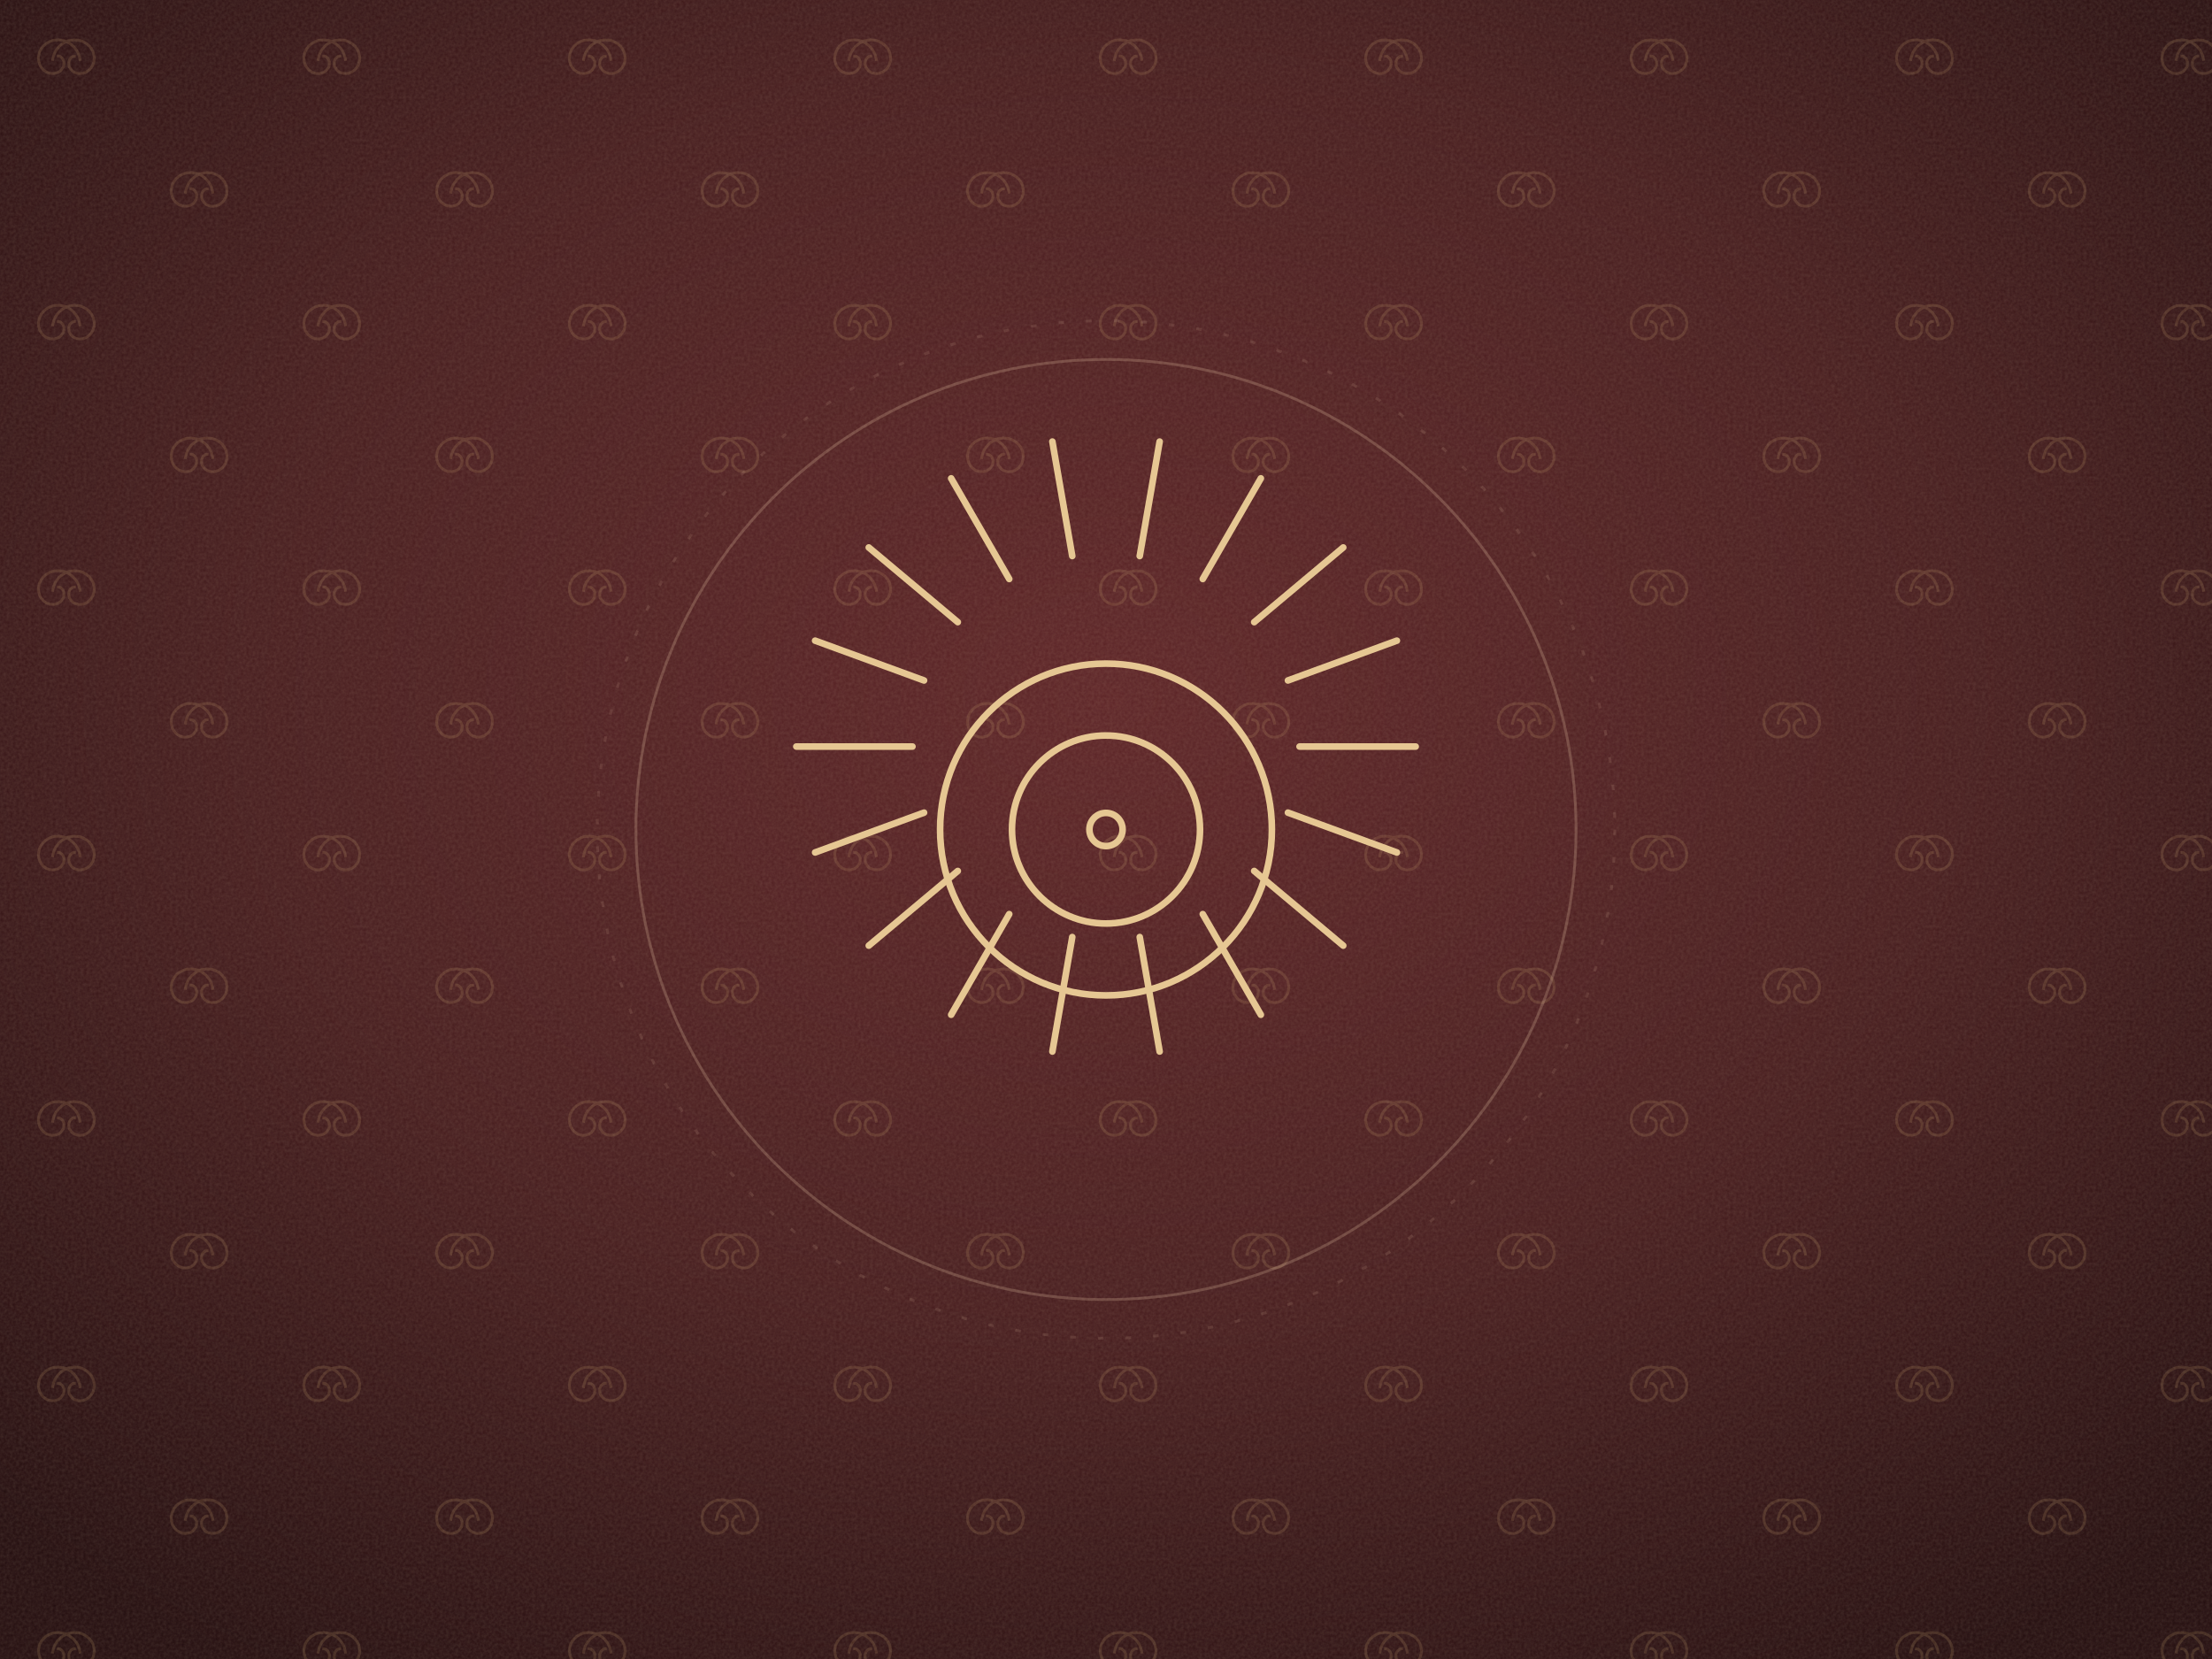
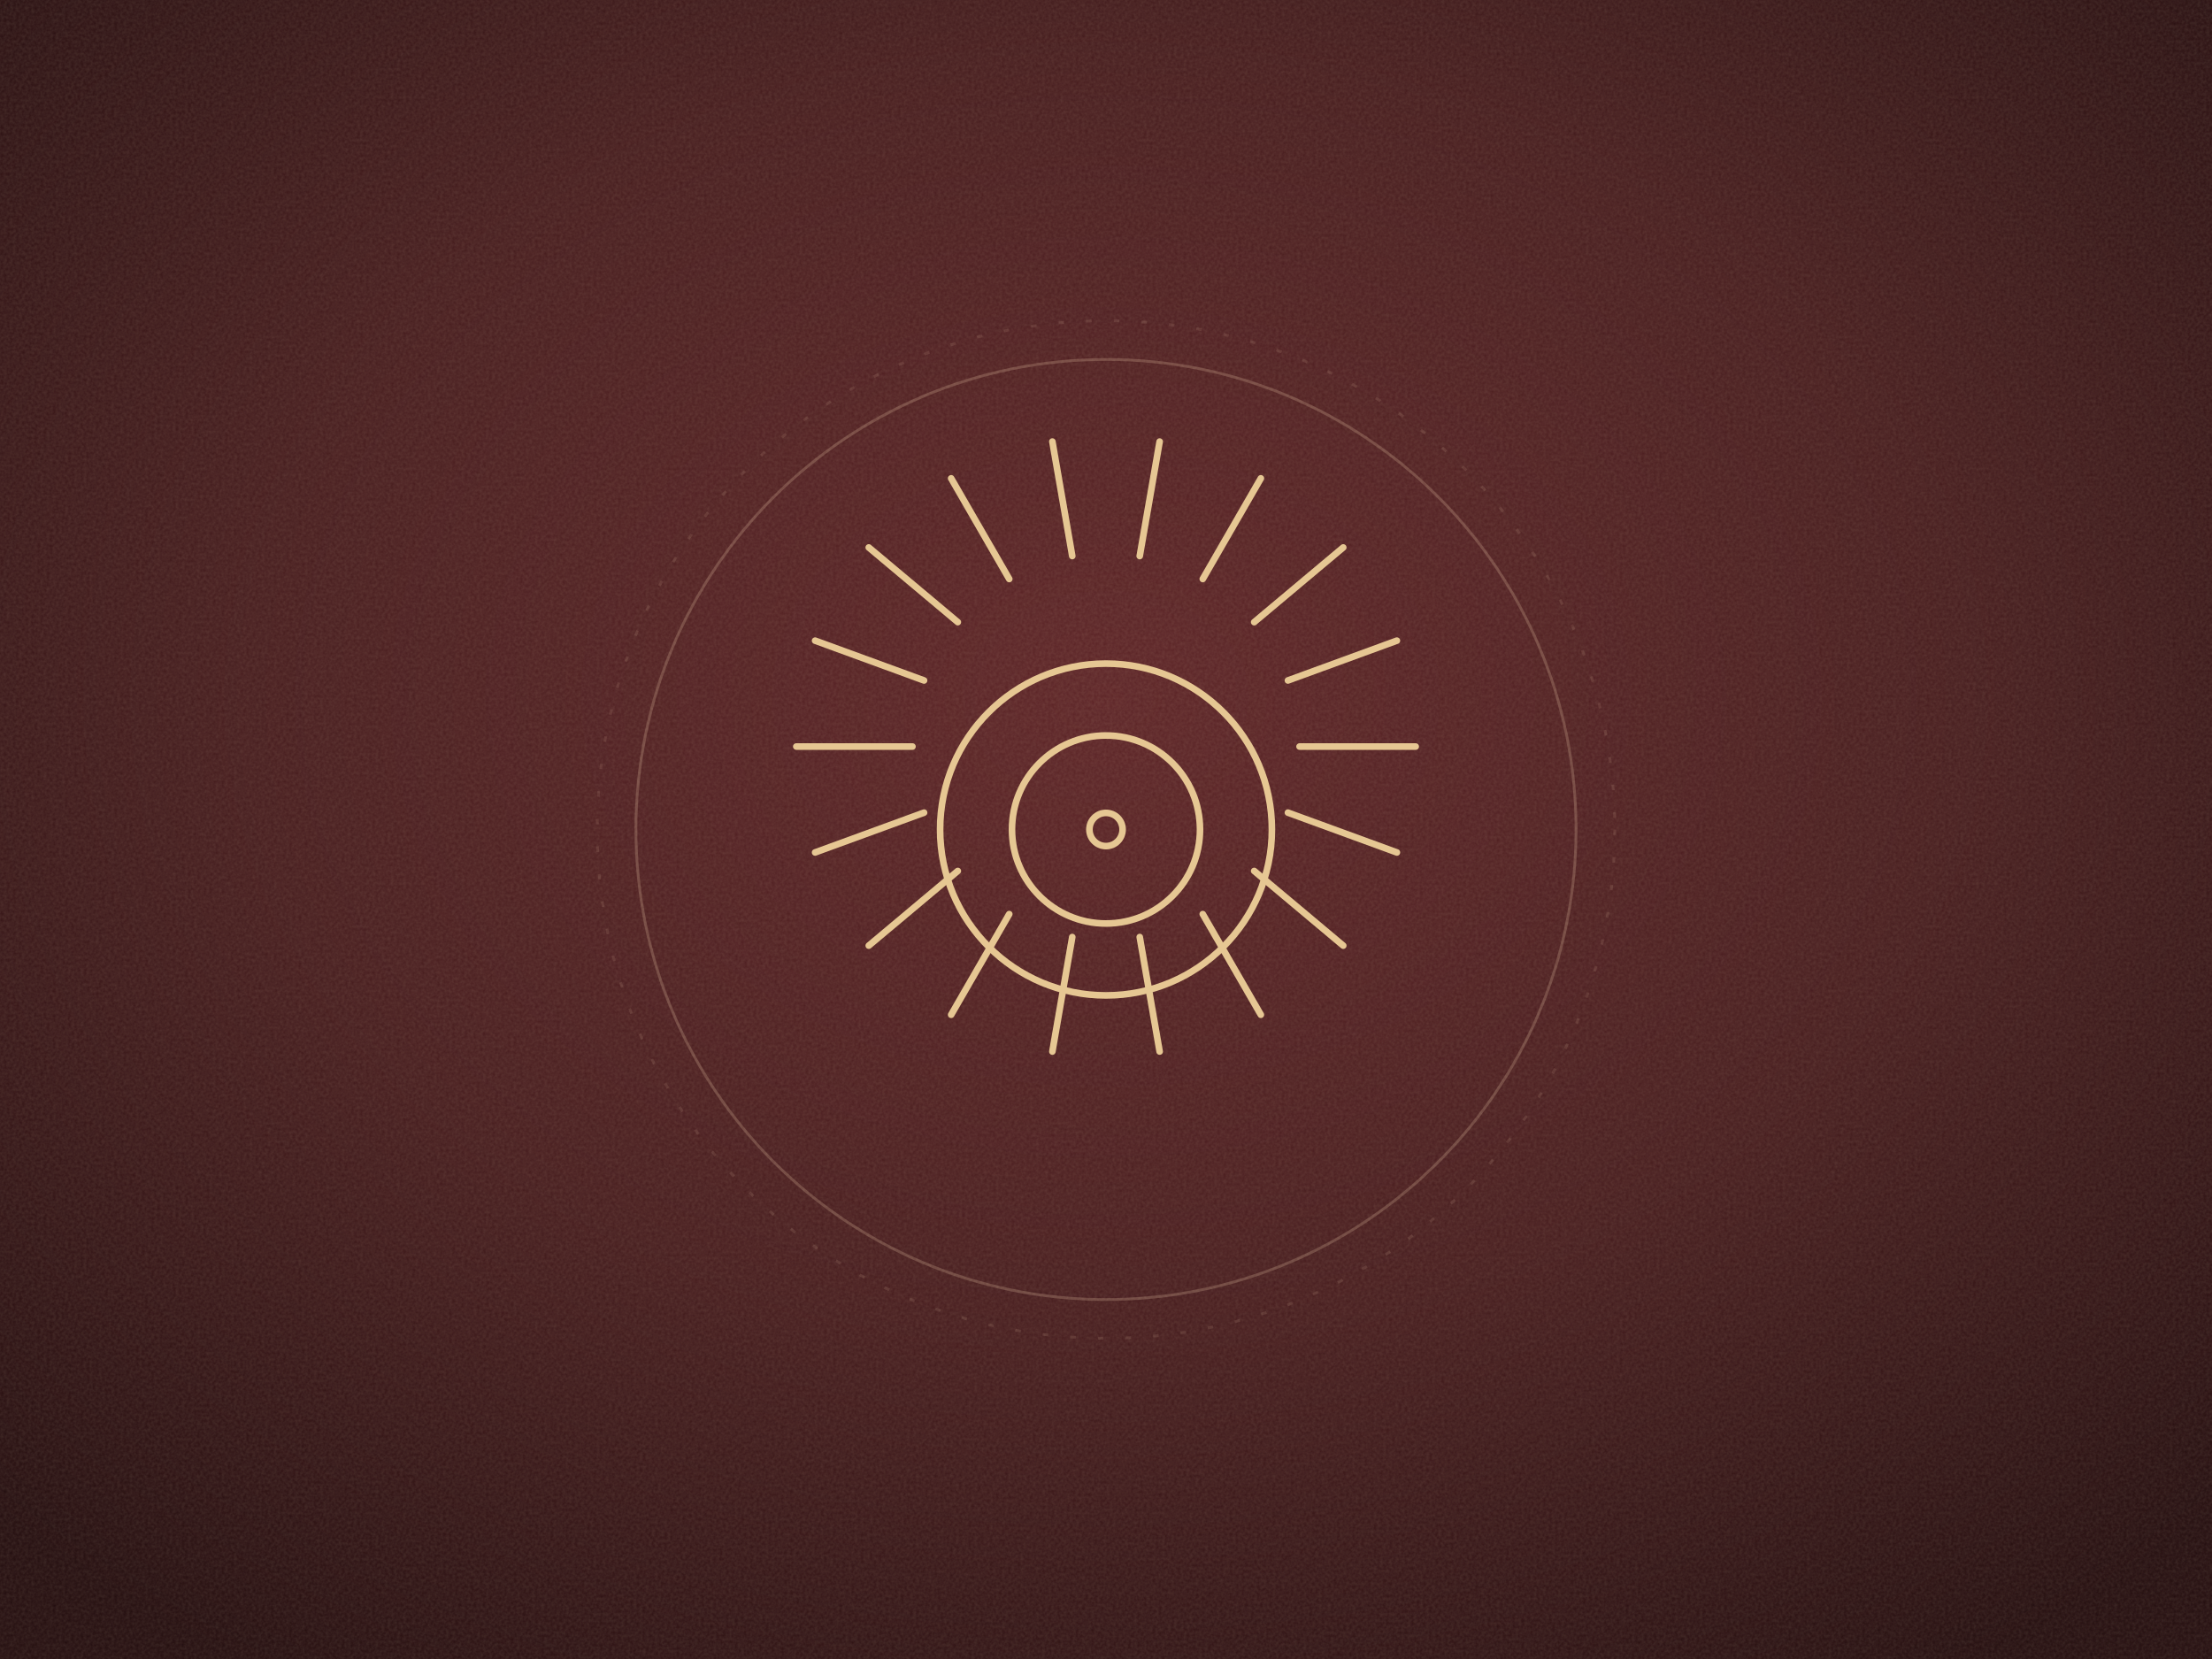
<svg xmlns="http://www.w3.org/2000/svg" viewBox="0 0 800 600" width="800" height="600">
  <defs>
    <radialGradient id="g" cx="50%" cy="42%" r="70%">
      <stop offset="0" stop-color="#5c2326" />
      <stop offset=".55" stop-color="#451B1D" />
      <stop offset="1" stop-color="#220C0E" />
    </radialGradient>
    <filter id="n">
      <feTurbulence type="fractalNoise" baseFrequency=".9" numOctaves="2" stitchTiles="stitch" />
      <feColorMatrix values="0 0 0 0 1  0 0 0 0 .85  0 0 0 0 .6  0 0 0 .12 0" />
    </filter>
-     <pattern id="p" width="96" height="96" patternUnits="userSpaceOnUse">
-       <g fill="none" stroke="#C9A26B" stroke-width="1" opacity=".18">
-         <path d="M29.0 22.0 L28.9 21.3 L28.7 20.5 L28.5 19.8 L28.2 19.1 L27.9 18.5 L27.5 17.9 L27.0 17.3 L26.6 16.8 L26.0 16.3 L25.5 15.9 L24.9 15.5 L24.3 15.2 L23.7 14.9 L23.1 14.7 L22.4 14.6 L21.8 14.5 L21.1 14.4 L20.5 14.5 L19.8 14.5 L19.2 14.6 L18.6 14.8 L18.1 15.0 L17.5 15.3 L17.0 15.6 L16.5 15.9 L16.1 16.3 L15.6 16.7 L15.3 17.2 L14.9 17.6 L14.7 18.1 L14.4 18.6 L14.2 19.1 L14.1 19.7 L14.0 20.2 L13.9 20.7 L13.9 21.2 L14.0 21.7 L14.0 22.2 L14.2 22.7 L14.3 23.2 L14.5 23.7 L14.8 24.1 L15.0 24.5 L15.3 24.8 L15.6 25.2 L16.0 25.5 L16.3 25.7 L16.7 26.0 L17.1 26.2 L17.5 26.3 L17.9 26.5 L18.3 26.5 L18.7 26.6 L19.1 26.6 L19.5 26.6 L19.9 26.5 L20.3 26.4 L20.6 26.3 L21.0 26.2 L21.3 26.0 L21.6 25.8 L21.9 25.6 L22.1 25.3 L22.3 25.1 L22.5 24.8 L22.7 24.5 L22.9 24.3 L23.0 24.0 L23.0 23.7 L23.1 23.4 L23.1 23.1 L23.1 22.8 L23.1 22.5 L23.1 22.3 L23.0 22.0 L22.9 21.8 L22.8 21.5 L22.7 21.3 L22.5 21.1 L22.4 20.9 L22.2 20.8 L22.0 20.6 L21.8 20.5 L21.7 20.4 L21.5 20.4 L21.3 20.3 L21.1 20.3 L20.9 20.3 L20.7 20.3 L20.6 20.3" />
-         <path d="M19.0 22.0 L19.1 21.3 L19.3 20.5 L19.5 19.8 L19.8 19.1 L20.1 18.5 L20.5 17.9 L21.0 17.3 L21.4 16.8 L22.0 16.3 L22.5 15.9 L23.1 15.5 L23.7 15.2 L24.3 14.9 L24.9 14.7 L25.6 14.6 L26.2 14.5 L26.9 14.4 L27.5 14.5 L28.2 14.5 L28.8 14.6 L29.4 14.8 L29.9 15.0 L30.5 15.3 L31.0 15.6 L31.5 15.9 L31.9 16.3 L32.4 16.7 L32.7 17.2 L33.1 17.6 L33.3 18.1 L33.6 18.6 L33.8 19.1 L33.9 19.7 L34.0 20.2 L34.1 20.7 L34.1 21.2 L34.0 21.7 L34.0 22.2 L33.8 22.7 L33.7 23.2 L33.5 23.7 L33.2 24.1 L33.0 24.5 L32.7 24.8 L32.4 25.2 L32.0 25.5 L31.7 25.7 L31.3 26.0 L30.9 26.2 L30.5 26.3 L30.1 26.5 L29.7 26.5 L29.3 26.6 L28.9 26.6 L28.5 26.6 L28.1 26.5 L27.7 26.4 L27.4 26.3 L27.0 26.2 L26.7 26.0 L26.4 25.8 L26.1 25.6 L25.9 25.3 L25.7 25.1 L25.5 24.8 L25.3 24.5 L25.1 24.3 L25.0 24.0 L25.0 23.7 L24.9 23.4 L24.9 23.1 L24.9 22.8 L24.9 22.5 L24.9 22.3 L25.0 22.0 L25.1 21.8 L25.2 21.5 L25.3 21.3 L25.5 21.1 L25.6 20.9 L25.8 20.8 L26.0 20.6 L26.2 20.5 L26.3 20.4 L26.5 20.4 L26.7 20.3 L26.9 20.3 L27.1 20.3 L27.3 20.3 L27.4 20.3" />
-         <g transform="translate(48 48)">
-           <path d="M29.0 22.0 L28.9 21.3 L28.7 20.5 L28.5 19.8 L28.2 19.1 L27.9 18.5 L27.5 17.9 L27.0 17.3 L26.6 16.8 L26.0 16.3 L25.5 15.9 L24.9 15.5 L24.3 15.2 L23.7 14.9 L23.1 14.7 L22.4 14.6 L21.8 14.5 L21.1 14.4 L20.5 14.5 L19.8 14.5 L19.2 14.6 L18.6 14.8 L18.1 15.0 L17.5 15.3 L17.0 15.6 L16.5 15.9 L16.1 16.3 L15.6 16.7 L15.3 17.2 L14.9 17.6 L14.7 18.1 L14.4 18.6 L14.2 19.1 L14.1 19.7 L14.0 20.2 L13.9 20.7 L13.9 21.2 L14.0 21.7 L14.0 22.2 L14.2 22.7 L14.3 23.2 L14.5 23.7 L14.8 24.1 L15.0 24.5 L15.3 24.8 L15.6 25.2 L16.0 25.5 L16.3 25.7 L16.7 26.0 L17.1 26.2 L17.5 26.3 L17.9 26.5 L18.3 26.5 L18.7 26.6 L19.1 26.6 L19.5 26.6 L19.9 26.5 L20.3 26.4 L20.6 26.3 L21.0 26.2 L21.3 26.0 L21.6 25.8 L21.9 25.6 L22.1 25.3 L22.3 25.1 L22.5 24.8 L22.7 24.5 L22.9 24.3 L23.0 24.0 L23.0 23.7 L23.1 23.4 L23.1 23.1 L23.1 22.8 L23.1 22.5 L23.1 22.3 L23.0 22.0 L22.9 21.8 L22.8 21.5 L22.7 21.3 L22.5 21.1 L22.4 20.9 L22.2 20.8 L22.0 20.6 L21.8 20.5 L21.7 20.4 L21.5 20.4 L21.3 20.3 L21.1 20.3 L20.9 20.3 L20.7 20.3 L20.6 20.3" />
-           <path d="M19.0 22.0 L19.1 21.3 L19.3 20.5 L19.5 19.8 L19.8 19.1 L20.1 18.5 L20.5 17.9 L21.0 17.3 L21.4 16.8 L22.0 16.3 L22.5 15.9 L23.1 15.5 L23.7 15.2 L24.3 14.9 L24.9 14.7 L25.6 14.6 L26.2 14.5 L26.9 14.4 L27.5 14.5 L28.2 14.5 L28.8 14.6 L29.4 14.8 L29.9 15.0 L30.5 15.3 L31.0 15.6 L31.5 15.9 L31.9 16.3 L32.4 16.7 L32.7 17.2 L33.1 17.6 L33.3 18.1 L33.6 18.6 L33.8 19.1 L33.9 19.7 L34.0 20.2 L34.1 20.7 L34.1 21.2 L34.0 21.7 L34.0 22.2 L33.8 22.7 L33.7 23.2 L33.5 23.7 L33.2 24.1 L33.0 24.5 L32.7 24.8 L32.4 25.2 L32.0 25.5 L31.7 25.7 L31.3 26.0 L30.9 26.2 L30.5 26.3 L30.1 26.5 L29.7 26.5 L29.3 26.6 L28.9 26.6 L28.5 26.6 L28.1 26.5 L27.7 26.4 L27.4 26.3 L27.0 26.2 L26.7 26.0 L26.4 25.8 L26.1 25.6 L25.9 25.3 L25.7 25.1 L25.5 24.8 L25.3 24.5 L25.1 24.3 L25.0 24.0 L25.0 23.7 L24.9 23.4 L24.9 23.1 L24.9 22.8 L24.9 22.5 L24.9 22.3 L25.0 22.0 L25.1 21.8 L25.2 21.5 L25.3 21.3 L25.5 21.1 L25.6 20.9 L25.8 20.8 L26.0 20.6 L26.2 20.5 L26.3 20.4 L26.5 20.4 L26.7 20.3 L26.9 20.3 L27.1 20.3 L27.3 20.3 L27.4 20.3" />
-         </g>
-       </g>
-     </pattern>
  </defs>
  <rect width="800" height="600" fill="url(#g)" />
-   <rect width="800" height="600" fill="url(#p)" />
  <rect width="800" height="600" filter="url(#n)" />
  <circle cx="400" cy="300" r="170" fill="none" stroke="#F7D6B4" stroke-opacity=".22" />
  <circle cx="400" cy="300" r="184" fill="none" stroke="#F7D6B4" stroke-opacity=".12" stroke-dasharray="2 8" />
  <g fill="none" stroke="#E6C793" stroke-width="2.4" stroke-linecap="round" stroke-linejoin="round">
    <circle cx="400" cy="300" r="60" />
    <path d="M470.0 270.0 L512.0 270.0" />
    <path d="M465.8 293.9 L505.2 308.3" />
    <path d="M453.6 315.0 L485.8 342.0" />
    <path d="M435.0 330.6 L456.0 367.0" />
    <path d="M412.2 338.9 L419.4 380.3" />
    <path d="M387.8 338.9 L380.6 380.3" />
    <path d="M365.0 330.6 L344.0 367.0" />
    <path d="M346.4 315.0 L314.2 342.0" />
    <path d="M334.2 293.9 L294.8 308.3" />
    <path d="M330.0 270.0 L288.0 270.0" />
    <path d="M334.2 246.1 L294.8 231.7" />
    <path d="M346.4 225.0 L314.2 198.0" />
    <path d="M365.0 209.4 L344.0 173.0" />
    <path d="M387.8 201.1 L380.6 159.7" />
    <path d="M412.2 201.1 L419.4 159.7" />
    <path d="M435.0 209.4 L456.0 173.0" />
    <path d="M453.6 225.0 L485.8 198.0" />
    <path d="M465.8 246.1 L505.2 231.7" />
    <circle cx="400" cy="300" r="34" />
    <circle cx="400" cy="300" r="6" />
  </g>
</svg>
